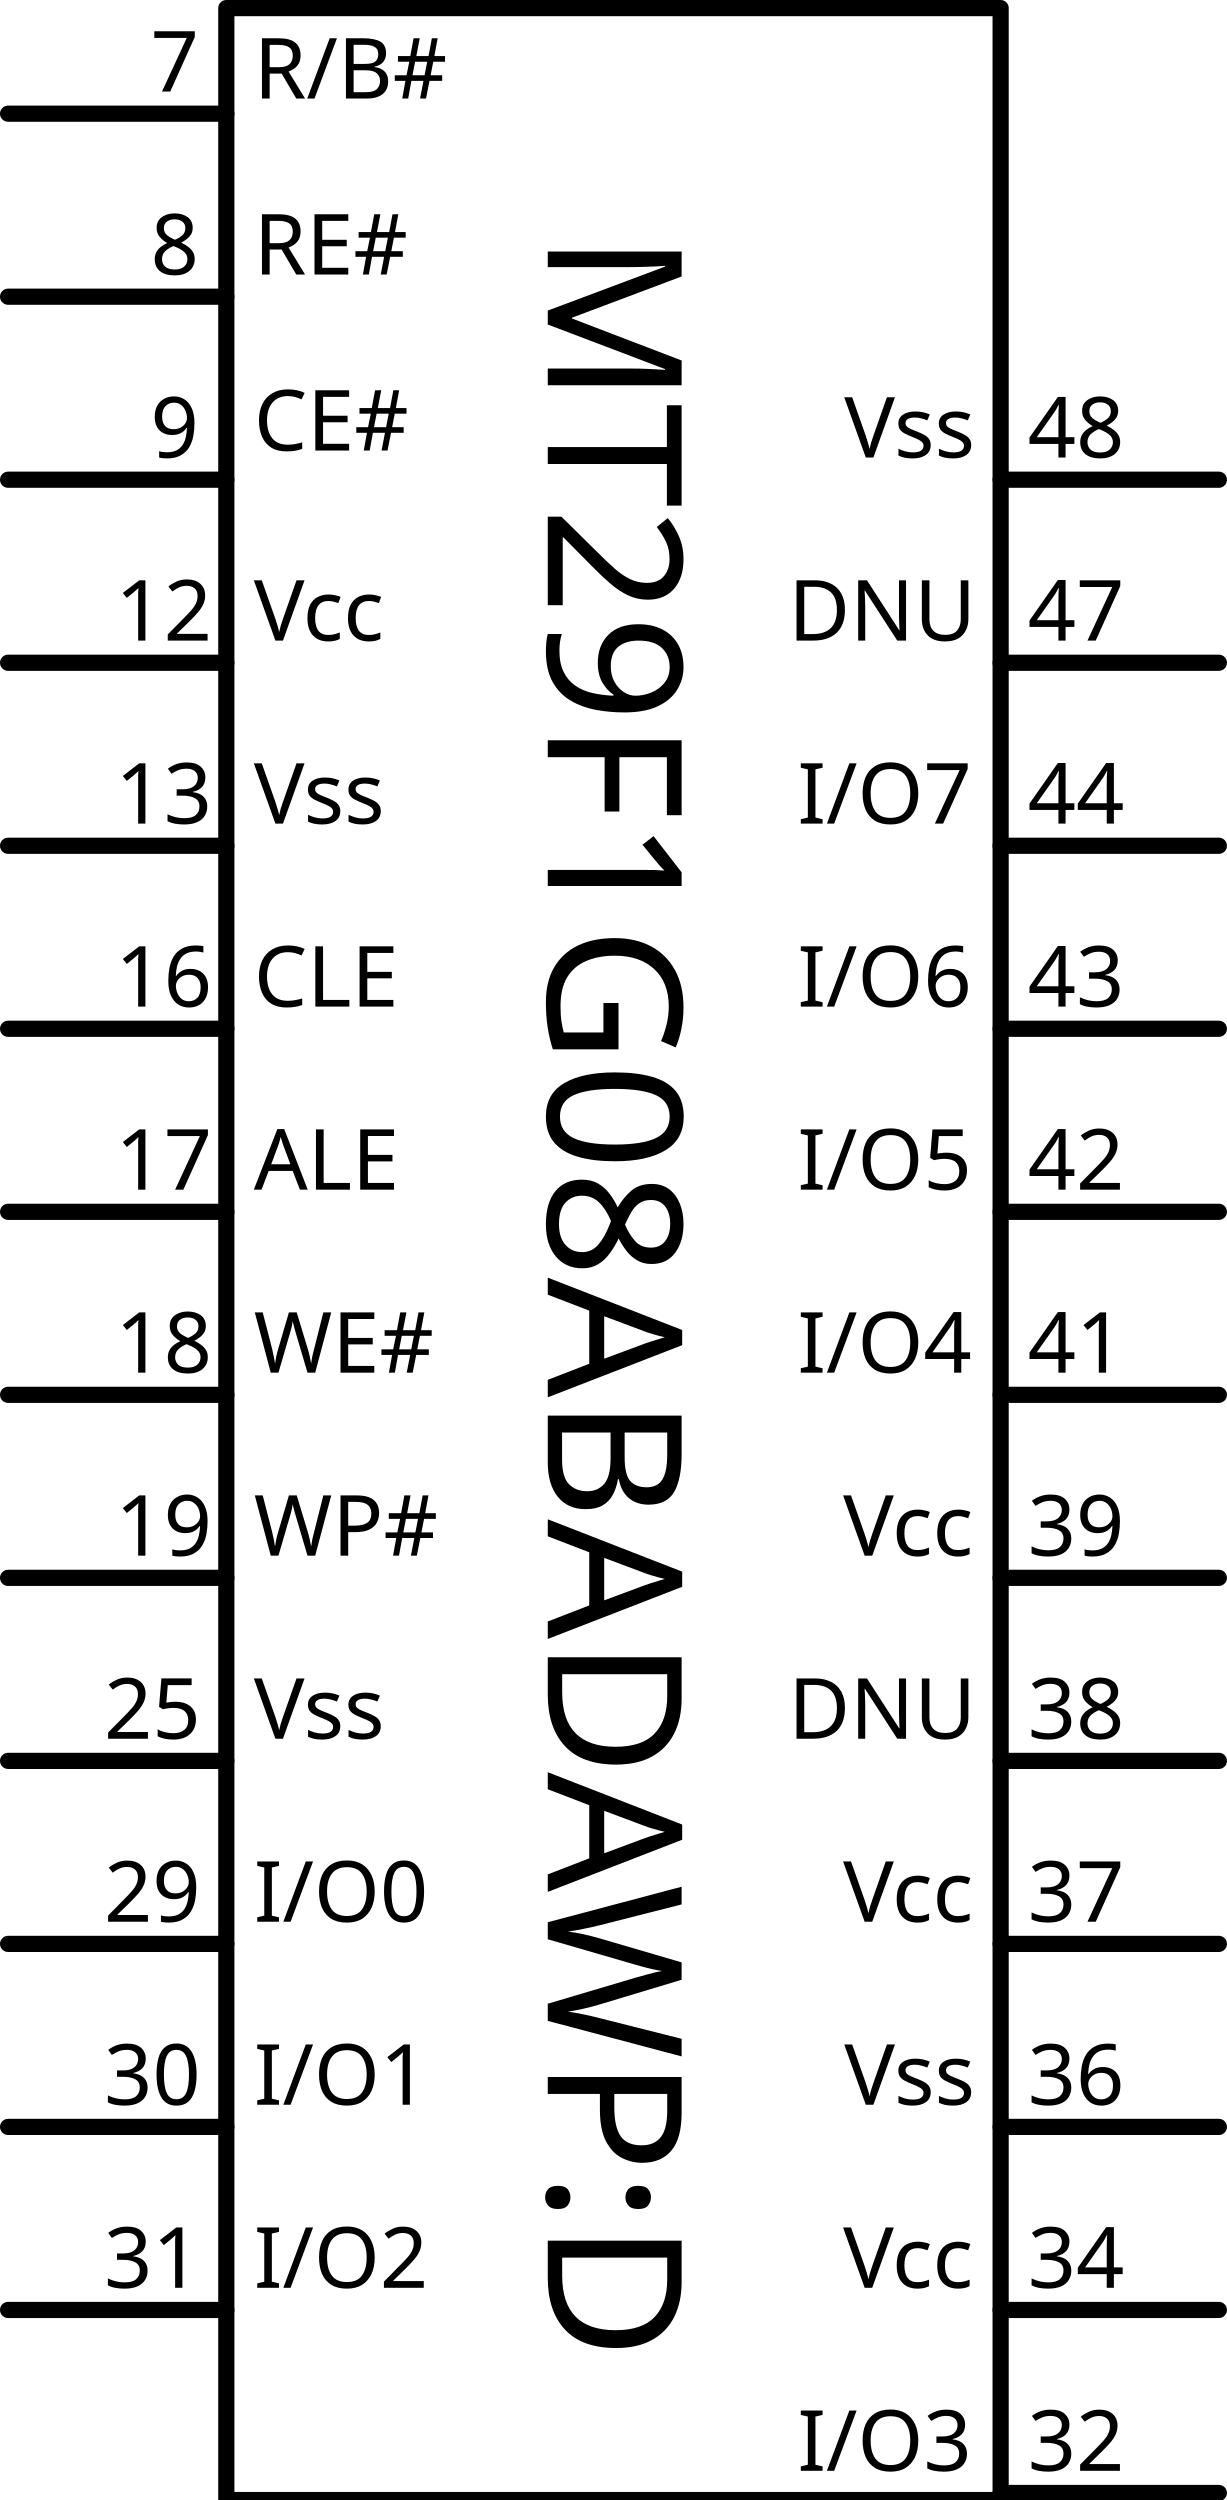
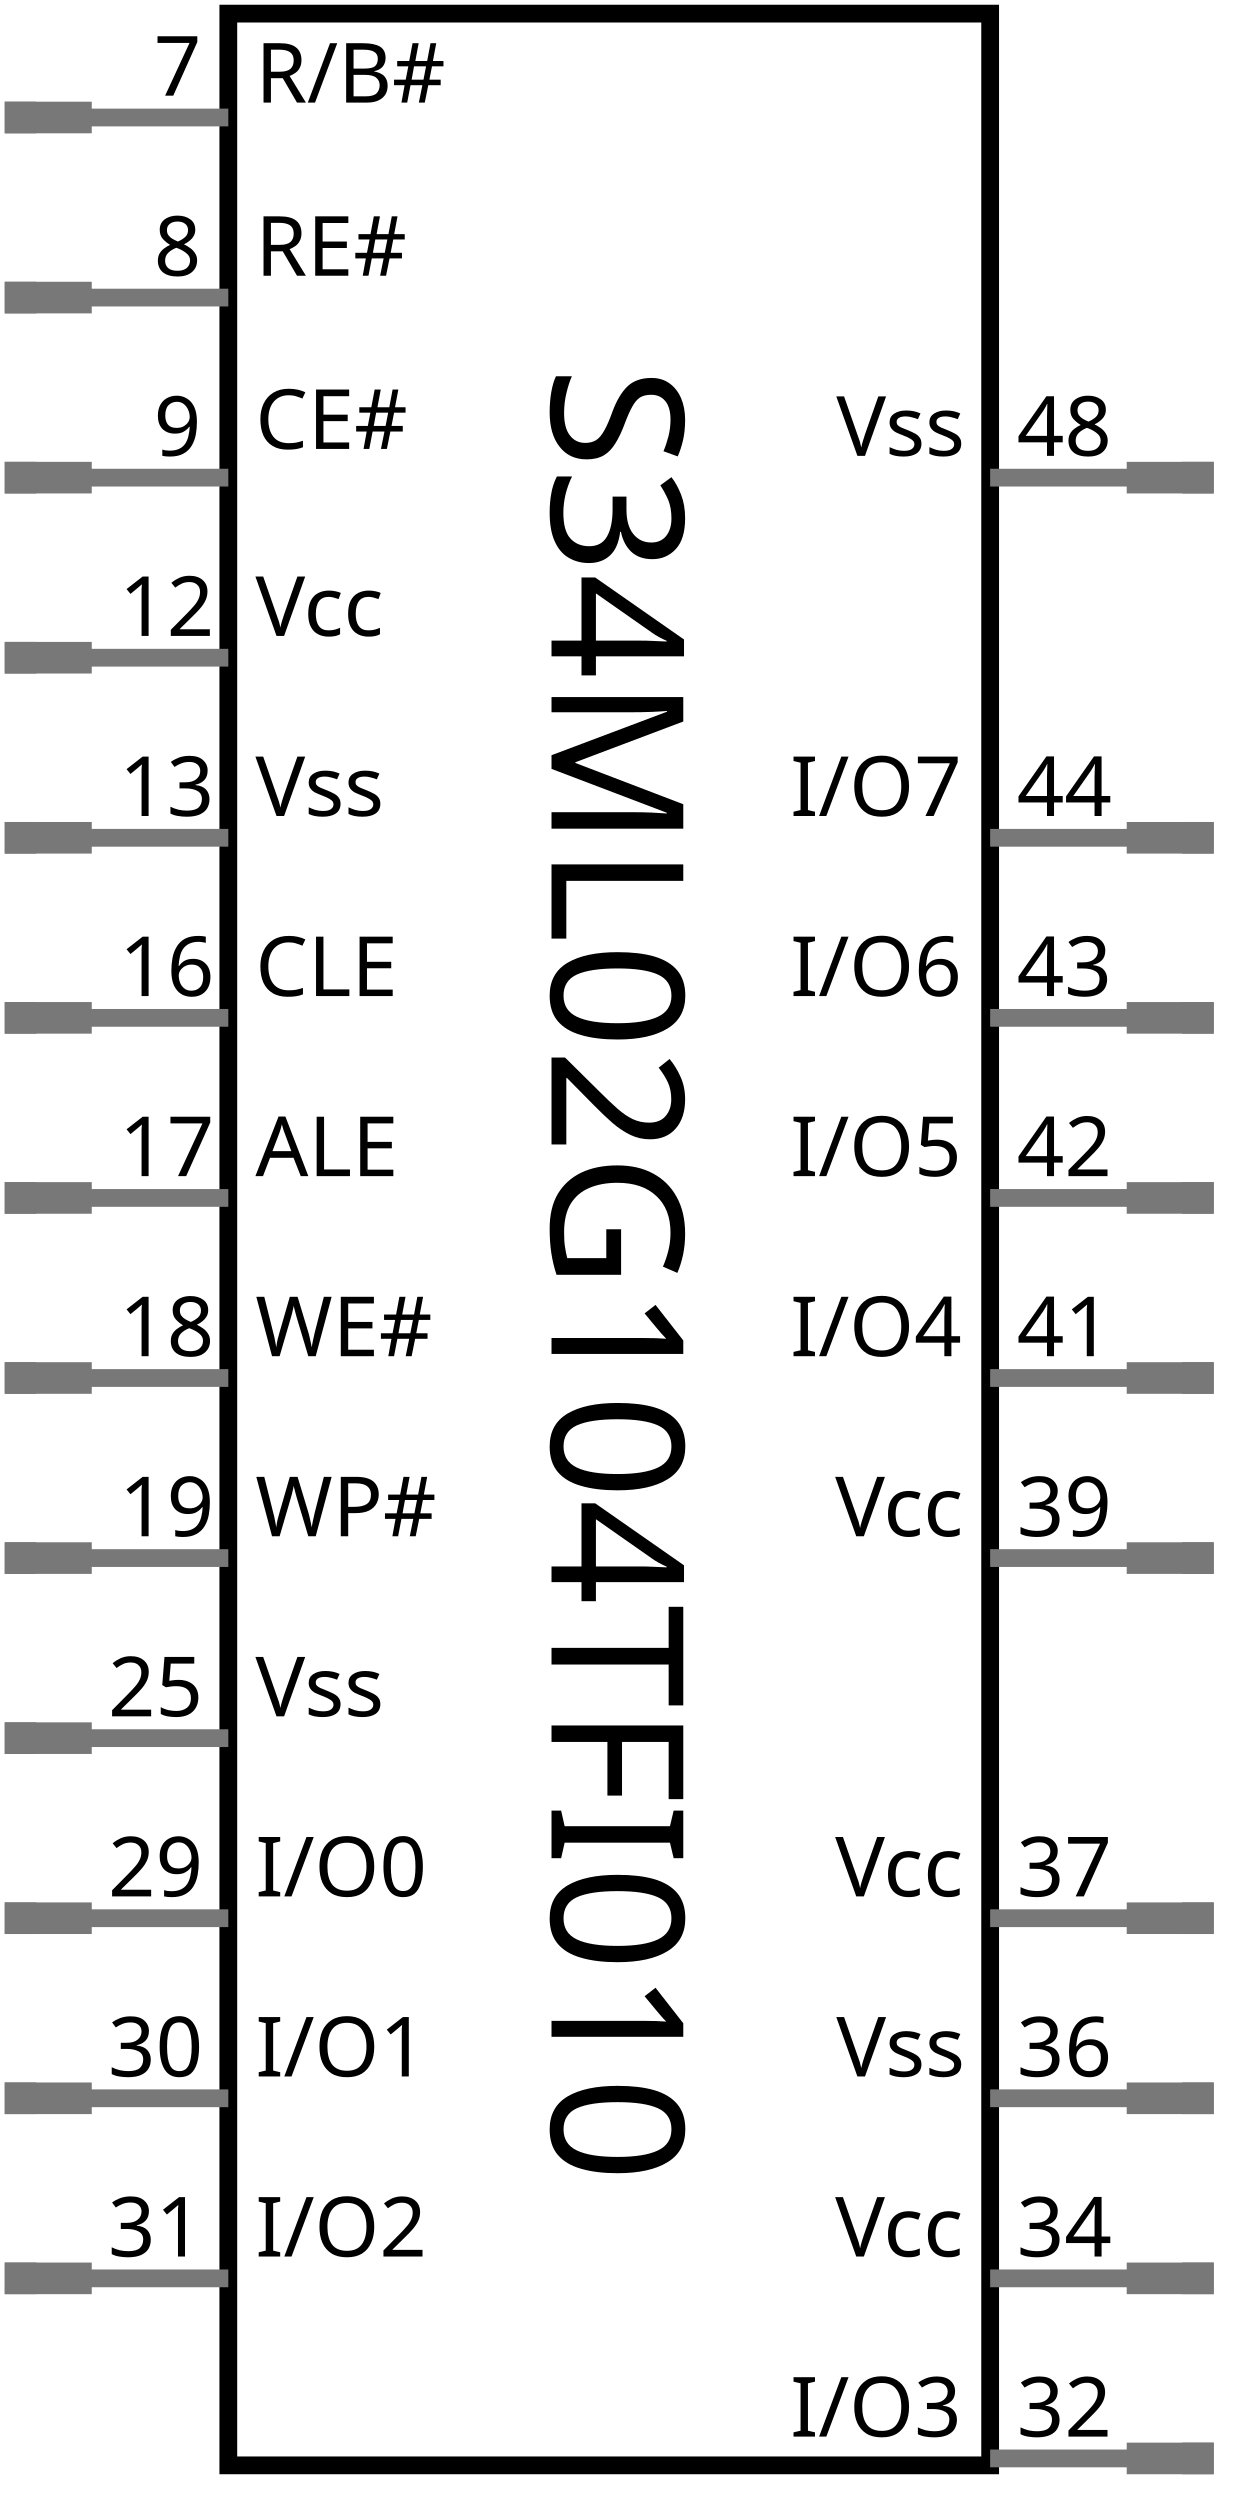
- <svg xmlns="http://www.w3.org/2000/svg" version="1.1" id="Layer_1" x="0px" y="0px" width="174.3px" height="355.15px" viewBox="0 0 174.3 355.15" enable-background="new 0 0 174.3 355.15" xml:space="preserve">
+ <svg xmlns="http://www.w3.org/2000/svg" version="1.1" id="Layer_1" x="0px" y="0px" width="104.65px" height="211.075px" viewBox="0 0 104.65 211.075" enable-background="new 0 0 104.65 211.075" xml:space="preserve">
  <g id="schematic">
-     <rect id="connector0pin" x="1.15" y="15.15" fill="none" width="10" height="2" />
-     <rect id="connector1pin" x="1.15" y="41.15" fill="none" width="10" height="2" />
-     <rect id="connector2pin" x="1.15" y="67.15" fill="none" width="10" height="2" />
-     <rect id="connector3pin" x="1.15" y="93.15" fill="none" width="10" height="2" />
-     <rect id="connector4pin" x="1.15" y="119.15" fill="none" width="10" height="2" />
-     <rect id="connector5pin" x="1.15" y="145.15" fill="none" width="10" height="2" />
-     <rect id="connector6pin" x="1.15" y="171.15" fill="none" width="10" height="2" />
-     <rect id="connector7pin" x="1.15" y="197.15" fill="none" width="10" height="2" />
-     <rect id="connector8pin" x="1.15" y="223.15" fill="none" width="10" height="2" />
-     <rect id="connector9pin" x="1.15" y="249.15" fill="none" width="10" height="2" />
-     <rect id="connector10pin" x="1.15" y="275.15" fill="none" width="10" height="2" />
-     <rect id="connector11pin" x="1.15" y="301.15" fill="none" width="10" height="2" />
-     <rect id="connector12pin" x="1.15" y="327.15" fill="none" width="10" height="2" />
-     <rect id="connector14pin" x="163.15" y="353.15" fill="none" width="10" height="2" />
-     <rect id="connector15pin" x="163.15" y="327.15" fill="none" width="10" height="2" />
-     <rect id="connector16pin" x="163.15" y="301.15" fill="none" width="10" height="2" />
-     <rect id="connector17pin" x="163.15" y="275.15" fill="none" width="10" height="2" />
-     <rect id="connector18pin" x="163.15" y="249.15" fill="none" width="10" height="2" />
-     <rect id="connector19pin" x="163.15" y="223.15" fill="none" width="10" height="2" />
-     <rect id="connector20pin" x="163.15" y="197.15" fill="none" width="10" height="2" />
-     <rect id="connector21pin" x="163.15" y="171.15" fill="none" width="10" height="2" />
-     <rect id="connector22pin" x="163.15" y="145.15" fill="none" width="10" height="2" />
-     <rect id="connector23pin" x="163.15" y="119.15" fill="none" width="10" height="2" />
-     <rect id="connector24pin" x="163.15" y="93.15" fill="none" width="10" height="2" />
-     <rect id="connector25pin" x="163.15" y="67.15" fill="none" width="10" height="2" />
-     <rect id="connector26pin" x="163.15" y="41.15" fill="none" width="10" height="2" />
-     <rect id="connector27pin" x="163.15" y="15.15" fill="none" width="10" height="2" />
-     <rect id="connector0terminal" x="1.15" y="15.15" fill="none" width="2" height="2" />
-     <rect id="connector1terminal" x="1.15" y="41.15" fill="none" width="2" height="2" />
-     <rect id="connector2terminal" x="1.15" y="67.15" fill="none" width="2" height="2" />
-     <rect id="connector3terminal" x="1.15" y="93.15" fill="none" width="2" height="2" />
-     <rect id="connector4terminal" x="1.15" y="119.15" fill="none" width="2" height="2" />
-     <rect id="connector5terminal" x="1.15" y="145.15" fill="none" width="2" height="2" />
-     <rect id="connector6terminal" x="1.15" y="171.15" fill="none" width="2" height="2" />
-     <rect id="connector7terminal" x="1.15" y="197.15" fill="none" width="2" height="2" />
-     <rect id="connector8terminal" x="1.15" y="223.15" fill="none" width="2" height="2" />
-     <rect id="connector9terminal" x="1.15" y="249.15" fill="none" width="2" height="2" />
-     <rect id="connector10terminal" x="1.15" y="275.15" fill="none" width="2" height="2" />
-     <rect id="connector11terminal" x="1.15" y="301.15" fill="none" width="2" height="2" />
-     <rect id="connector12terminal" x="1.15" y="327.15" fill="none" width="2" height="2" />
-     <rect id="connector13terminal" x="1.15" y="353.15" fill="none" width="2" height="2" />
-     <rect id="connector14terminal" x="171.15" y="353.15" fill="none" width="2" height="2" />
-     <rect id="connector15terminal" x="171.15" y="327.15" fill="none" width="2" height="2" />
-     <rect id="connector16terminal" x="171.15" y="301.15" fill="none" width="2" height="2" />
-     <rect id="connector17terminal" x="171.15" y="275.15" fill="none" width="2" height="2" />
-     <rect id="connector18terminal" x="171.15" y="249.15" fill="none" width="2" height="2" />
-     <rect id="connector19terminal" x="171.15" y="223.15" fill="none" width="2" height="2" />
-     <rect id="connector20terminal" x="171.15" y="197.15" fill="none" width="2" height="2" />
-     <rect id="connector21terminal" x="171.15" y="171.15" fill="none" width="2" height="2" />
-     <rect id="connector22terminal" x="171.15" y="145.15" fill="none" width="2" height="2" />
-     <rect id="connector23terminal" x="171.15" y="119.15" fill="none" width="2" height="2" />
-     <rect id="connector24terminal" x="171.15" y="93.15" fill="none" width="2" height="2" />
-     <rect id="connector25terminal" x="171.15" y="67.15" fill="none" width="2" height="2" />
-     <rect id="connector26terminal" x="171.15" y="41.15" fill="none" width="2" height="2" />
-     <rect id="connector27terminal" x="171.15" y="15.15" fill="none" width="2" height="2" />
-     <rect id="box" x="32.15" y="1.15" fill="none" stroke="#000000" stroke-width="2.3" stroke-linecap="round" stroke-linejoin="round" width="110" height="354" />
-     <line id="line61" fill="none" stroke="#000000" stroke-width="2.3" stroke-linecap="round" stroke-linejoin="round" x1="1.15" y1="16.15" x2="32.15" y2="16.15" />
-     <line id="line63" fill="none" stroke="#000000" stroke-width="2.3" stroke-linecap="round" stroke-linejoin="round" x1="1.15" y1="42.15" x2="32.15" y2="42.15" />
-     <line id="line65" fill="none" stroke="#000000" stroke-width="2.3" stroke-linecap="round" stroke-linejoin="round" x1="1.15" y1="68.15" x2="32.15" y2="68.15" />
-     <line id="line67" fill="none" stroke="#000000" stroke-width="2.3" stroke-linecap="round" stroke-linejoin="round" x1="1.15" y1="94.15" x2="32.15" y2="94.15" />
-     <line id="line69" fill="none" stroke="#000000" stroke-width="2.3" stroke-linecap="round" stroke-linejoin="round" x1="1.15" y1="120.15" x2="32.15" y2="120.15" />
-     <line id="line71" fill="none" stroke="#000000" stroke-width="2.3" stroke-linecap="round" stroke-linejoin="round" x1="1.15" y1="146.15" x2="32.15" y2="146.15" />
-     <line id="line73" fill="none" stroke="#000000" stroke-width="2.3" stroke-linecap="round" stroke-linejoin="round" x1="1.15" y1="172.15" x2="32.15" y2="172.15" />
-     <line id="line75" fill="none" stroke="#000000" stroke-width="2.3" stroke-linecap="round" stroke-linejoin="round" x1="1.15" y1="198.15" x2="32.15" y2="198.15" />
-     <line id="line77" fill="none" stroke="#000000" stroke-width="2.3" stroke-linecap="round" stroke-linejoin="round" x1="1.15" y1="224.15" x2="32.15" y2="224.15" />
-     <line id="line79" fill="none" stroke="#000000" stroke-width="2.3" stroke-linecap="round" stroke-linejoin="round" x1="1.15" y1="250.15" x2="32.15" y2="250.15" />
-     <line id="line81" fill="none" stroke="#000000" stroke-width="2.3" stroke-linecap="round" stroke-linejoin="round" x1="1.15" y1="276.15" x2="32.15" y2="276.15" />
-     <line id="line83" fill="none" stroke="#000000" stroke-width="2.3" stroke-linecap="round" stroke-linejoin="round" x1="1.15" y1="302.15" x2="32.15" y2="302.15" />
-     <line id="line85" fill="none" stroke="#000000" stroke-width="2.3" stroke-linecap="round" stroke-linejoin="round" x1="1.15" y1="328.15" x2="32.15" y2="328.15" />
-     <line id="line89" fill="none" stroke="#000000" stroke-width="2.3" stroke-linecap="round" stroke-linejoin="round" x1="142.15" y1="354.15" x2="173.15" y2="354.15" />
-     <line id="line91" fill="none" stroke="#000000" stroke-width="2.3" stroke-linecap="round" stroke-linejoin="round" x1="142.15" y1="328.15" x2="173.15" y2="328.15" />
-     <line id="line93" fill="none" stroke="#000000" stroke-width="2.3" stroke-linecap="round" stroke-linejoin="round" x1="142.15" y1="302.15" x2="173.15" y2="302.15" />
-     <line id="line95" fill="none" stroke="#000000" stroke-width="2.3" stroke-linecap="round" stroke-linejoin="round" x1="142.15" y1="276.15" x2="173.15" y2="276.15" />
-     <line id="line97" fill="none" stroke="#000000" stroke-width="2.3" stroke-linecap="round" stroke-linejoin="round" x1="142.15" y1="250.15" x2="173.15" y2="250.15" />
-     <line id="line99" fill="none" stroke="#000000" stroke-width="2.3" stroke-linecap="round" stroke-linejoin="round" x1="142.15" y1="224.15" x2="173.15" y2="224.15" />
-     <line id="line101" fill="none" stroke="#000000" stroke-width="2.3" stroke-linecap="round" stroke-linejoin="round" x1="142.15" y1="198.15" x2="173.15" y2="198.15" />
-     <line id="line103" fill="none" stroke="#000000" stroke-width="2.3" stroke-linecap="round" stroke-linejoin="round" x1="142.15" y1="172.15" x2="173.15" y2="172.15" />
-     <line id="line105" fill="none" stroke="#000000" stroke-width="2.3" stroke-linecap="round" stroke-linejoin="round" x1="142.15" y1="146.15" x2="173.15" y2="146.15" />
-     <line id="line107" fill="none" stroke="#000000" stroke-width="2.3" stroke-linecap="round" stroke-linejoin="round" x1="142.15" y1="120.15" x2="173.15" y2="120.15" />
-     <line id="line109" fill="none" stroke="#000000" stroke-width="2.3" stroke-linecap="round" stroke-linejoin="round" x1="142.15" y1="94.15" x2="173.15" y2="94.15" />
-     <line id="line111" fill="none" stroke="#000000" stroke-width="2.3" stroke-linecap="round" stroke-linejoin="round" x1="142.15" y1="68.15" x2="173.15" y2="68.15" />
+     <rect id="connector0pin" x="1.15" y="9.336" fill="none" stroke="#787878" stroke-width="1.5" stroke-miterlimit="10" width="5.847" height="1.169" />
+     <rect id="connector1pin" x="1.15" y="24.54" fill="none" stroke="#787878" stroke-width="1.5" stroke-miterlimit="10" width="5.847" height="1.169" />
+     <rect id="connector2pin" x="1.15" y="39.743" fill="none" stroke="#787878" stroke-width="1.5" stroke-miterlimit="10" width="5.847" height="1.169" />
+     <rect id="connector3pin" x="1.15" y="54.947" fill="none" stroke="#787878" stroke-width="1.5" stroke-miterlimit="10" width="5.847" height="1.169" />
+     <rect id="connector4pin" x="1.15" y="70.15" fill="none" stroke="#787878" stroke-width="1.5" stroke-miterlimit="10" width="5.847" height="1.169" />
+     <rect id="connector5pin" x="1.15" y="85.353" fill="none" stroke="#787878" stroke-width="1.5" stroke-miterlimit="10" width="5.847" height="1.169" />
+     <rect id="connector6pin" x="1.15" y="100.557" fill="none" stroke="#787878" stroke-width="1.5" stroke-miterlimit="10" width="5.847" height="1.169" />
+     <rect id="connector7pin" x="1.15" y="115.76" fill="none" stroke="#787878" stroke-width="1.5" stroke-miterlimit="10" width="5.847" height="1.169" />
+     <rect id="connector8pin" x="1.15" y="130.964" fill="none" stroke="#787878" stroke-width="1.5" stroke-miterlimit="10" width="5.847" height="1.169" />
+     <rect id="connector9pin" x="1.15" y="146.167" fill="none" stroke="#787878" stroke-width="1.5" stroke-miterlimit="10" width="5.847" height="1.169" />
+     <rect id="connector10pin" x="1.15" y="161.37" fill="none" stroke="#787878" stroke-width="1.5" stroke-miterlimit="10" width="5.847" height="1.169" />
+     <rect id="connector11pin" x="1.15" y="176.574" fill="none" stroke="#787878" stroke-width="1.5" stroke-miterlimit="10" width="5.847" height="1.169" />
+     <rect id="connector12pin" x="1.15" y="191.777" fill="none" stroke="#787878" stroke-width="1.5" stroke-miterlimit="10" width="5.847" height="1.169" />
+     <rect id="connector14pin" x="95.879" y="206.981" fill="none" stroke="#787878" stroke-width="1.5" stroke-miterlimit="10" width="5.847" height="1.169" />
+     <rect id="connector15pin" x="95.879" y="191.777" fill="none" stroke="#787878" stroke-width="1.5" stroke-miterlimit="10" width="5.847" height="1.169" />
+     <rect id="connector16pin" x="95.879" y="176.574" fill="none" stroke="#787878" stroke-width="1.5" stroke-miterlimit="10" width="5.847" height="1.169" />
+     <rect id="connector17pin" x="95.879" y="161.37" fill="none" stroke="#787878" stroke-width="1.5" stroke-miterlimit="10" width="5.847" height="1.169" />
+     <rect id="connector19pin" x="95.879" y="130.964" fill="none" stroke="#787878" stroke-width="1.5" stroke-miterlimit="10" width="5.847" height="1.169" />
+     <rect id="connector20pin" x="95.879" y="115.76" fill="none" stroke="#787878" stroke-width="1.5" stroke-miterlimit="10" width="5.847" height="1.169" />
+     <rect id="connector21pin" x="95.879" y="100.557" fill="none" stroke="#787878" stroke-width="1.5" stroke-miterlimit="10" width="5.847" height="1.169" />
+     <rect id="connector22pin" x="95.879" y="85.353" fill="none" stroke="#787878" stroke-width="1.5" stroke-miterlimit="10" width="5.847" height="1.169" />
+     <rect id="connector23pin" x="95.879" y="70.15" fill="none" stroke="#787878" stroke-width="1.5" stroke-miterlimit="10" width="5.847" height="1.169" />
+     <rect id="connector25pin" x="95.879" y="39.743" fill="none" stroke="#787878" stroke-width="1.5" stroke-miterlimit="10" width="5.847" height="1.169" />
+     <rect id="connector0terminal" x="1.15" y="9.336" fill="none" stroke="#787878" stroke-width="1.5" stroke-miterlimit="10" width="1.169" height="1.169" />
+     <rect id="connector1terminal" x="1.15" y="24.54" fill="none" stroke="#787878" stroke-width="1.5" stroke-miterlimit="10" width="1.169" height="1.169" />
+     <rect id="connector2terminal" x="1.15" y="39.743" fill="none" stroke="#787878" stroke-width="1.5" stroke-miterlimit="10" width="1.169" height="1.169" />
+     <rect id="connector3terminal" x="1.15" y="54.947" fill="none" stroke="#787878" stroke-width="1.5" stroke-miterlimit="10" width="1.169" height="1.169" />
+     <rect id="connector4terminal" x="1.15" y="70.15" fill="none" stroke="#787878" stroke-width="1.5" stroke-miterlimit="10" width="1.169" height="1.169" />
+     <rect id="connector5terminal" x="1.15" y="85.353" fill="none" stroke="#787878" stroke-width="1.5" stroke-miterlimit="10" width="1.169" height="1.169" />
+     <rect id="connector6terminal" x="1.15" y="100.557" fill="none" stroke="#787878" stroke-width="1.5" stroke-miterlimit="10" width="1.169" height="1.169" />
+     <rect id="connector7terminal" x="1.15" y="115.76" fill="none" stroke="#787878" stroke-width="1.5" stroke-miterlimit="10" width="1.169" height="1.169" />
+     <rect id="connector8terminal" x="1.15" y="130.964" fill="none" stroke="#787878" stroke-width="1.5" stroke-miterlimit="10" width="1.169" height="1.169" />
+     <rect id="connector9terminal" x="1.15" y="146.167" fill="none" stroke="#787878" stroke-width="1.5" stroke-miterlimit="10" width="1.169" height="1.169" />
+     <rect id="connector10terminal" x="1.15" y="161.37" fill="none" stroke="#787878" stroke-width="1.5" stroke-miterlimit="10" width="1.169" height="1.169" />
+     <rect id="connector11terminal" x="1.15" y="176.574" fill="none" stroke="#787878" stroke-width="1.5" stroke-miterlimit="10" width="1.169" height="1.169" />
+     <rect id="connector12terminal" x="1.15" y="191.777" fill="none" stroke="#787878" stroke-width="1.5" stroke-miterlimit="10" width="1.169" height="1.169" />
+     <rect id="connector14terminal" x="100.557" y="206.981" fill="none" stroke="#787878" stroke-width="1.5" stroke-miterlimit="10" width="1.169" height="1.169" />
+     <rect id="connector15terminal" x="100.557" y="191.777" fill="none" stroke="#787878" stroke-width="1.5" stroke-miterlimit="10" width="1.169" height="1.169" />
+     <rect id="connector16terminal" x="100.557" y="176.574" fill="none" stroke="#787878" stroke-width="1.5" stroke-miterlimit="10" width="1.169" height="1.169" />
+     <rect id="connector17terminal" x="100.557" y="161.37" fill="none" stroke="#787878" stroke-width="1.5" stroke-miterlimit="10" width="1.169" height="1.169" />
+     <rect id="connector19terminal" x="100.557" y="130.964" fill="none" stroke="#787878" stroke-width="1.5" stroke-miterlimit="10" width="1.169" height="1.169" />
+     <rect id="connector20terminal" x="100.557" y="115.76" fill="none" stroke="#787878" stroke-width="1.5" stroke-miterlimit="10" width="1.169" height="1.169" />
+     <rect id="connector21terminal" x="100.557" y="100.557" fill="none" stroke="#787878" stroke-width="1.5" stroke-miterlimit="10" width="1.169" height="1.169" />
+     <rect id="connector22terminal" x="100.557" y="85.353" fill="none" stroke="#787878" stroke-width="1.5" stroke-miterlimit="10" width="1.169" height="1.169" />
+     <rect id="connector23terminal" x="100.557" y="70.15" fill="none" stroke="#787878" stroke-width="1.5" stroke-miterlimit="10" width="1.169" height="1.169" />
+     <rect id="connector25terminal" x="100.557" y="39.743" fill="none" stroke="#787878" stroke-width="1.5" stroke-miterlimit="10" width="1.169" height="1.169" />
+     <rect id="box" x="19.277" y="1.15" fill="none" stroke="#000000" stroke-width="1.5" stroke-miterlimit="10" width="64.322" height="207" />
+     <line id="line61" fill="none" stroke="#787878" stroke-width="1.5" stroke-miterlimit="10" x1="1.15" y1="9.921" x2="19.277" y2="9.921" />
+     <line id="line63" fill="none" stroke="#787878" stroke-width="1.5" stroke-miterlimit="10" x1="1.15" y1="25.125" x2="19.277" y2="25.125" />
+     <line id="line65" fill="none" stroke="#787878" stroke-width="1.5" stroke-miterlimit="10" x1="1.15" y1="40.328" x2="19.277" y2="40.328" />
+     <line id="line67" fill="none" stroke="#787878" stroke-width="1.5" stroke-miterlimit="10" x1="1.15" y1="55.531" x2="19.277" y2="55.531" />
+     <line id="line69" fill="none" stroke="#787878" stroke-width="1.5" stroke-miterlimit="10" x1="1.15" y1="70.735" x2="19.277" y2="70.735" />
+     <line id="line71" fill="none" stroke="#787878" stroke-width="1.5" stroke-miterlimit="10" x1="1.15" y1="85.938" x2="19.277" y2="85.938" />
+     <line id="line73" fill="none" stroke="#787878" stroke-width="1.5" stroke-miterlimit="10" x1="1.15" y1="101.142" x2="19.277" y2="101.142" />
+     <line id="line75" fill="none" stroke="#787878" stroke-width="1.5" stroke-miterlimit="10" x1="1.15" y1="116.345" x2="19.277" y2="116.345" />
+     <line id="line77" fill="none" stroke="#787878" stroke-width="1.5" stroke-miterlimit="10" x1="1.15" y1="131.548" x2="19.277" y2="131.548" />
+     <line id="line79" fill="none" stroke="#787878" stroke-width="1.5" stroke-miterlimit="10" x1="1.15" y1="146.752" x2="19.277" y2="146.752" />
+     <line id="line81" fill="none" stroke="#787878" stroke-width="1.5" stroke-miterlimit="10" x1="1.15" y1="161.955" x2="19.277" y2="161.955" />
+     <line id="line83" fill="none" stroke="#787878" stroke-width="1.5" stroke-miterlimit="10" x1="1.15" y1="177.158" x2="19.277" y2="177.158" />
+     <line id="line85" fill="none" stroke="#787878" stroke-width="1.5" stroke-miterlimit="10" x1="1.15" y1="192.362" x2="19.277" y2="192.362" />
+     <line id="line89" fill="none" stroke="#787878" stroke-width="1.5" stroke-miterlimit="10" x1="83.599" y1="207.565" x2="101.726" y2="207.565" />
+     <line id="line91" fill="none" stroke="#787878" stroke-width="1.5" stroke-miterlimit="10" x1="83.599" y1="192.362" x2="101.726" y2="192.362" />
+     <line id="line93" fill="none" stroke="#787878" stroke-width="1.5" stroke-miterlimit="10" x1="83.599" y1="177.158" x2="101.726" y2="177.158" />
+     <line id="line95" fill="none" stroke="#787878" stroke-width="1.5" stroke-miterlimit="10" x1="83.599" y1="161.955" x2="101.726" y2="161.955" />
+     <line id="line99" fill="none" stroke="#787878" stroke-width="1.5" stroke-miterlimit="10" x1="83.599" y1="131.548" x2="101.726" y2="131.548" />
+     <line id="line101" fill="none" stroke="#787878" stroke-width="1.5" stroke-miterlimit="10" x1="83.599" y1="116.345" x2="101.726" y2="116.345" />
+     <line id="line103" fill="none" stroke="#787878" stroke-width="1.5" stroke-miterlimit="10" x1="83.599" y1="101.142" x2="101.726" y2="101.142" />
+     <line id="line105" fill="none" stroke="#787878" stroke-width="1.5" stroke-miterlimit="10" x1="83.599" y1="85.938" x2="101.726" y2="85.938" />
+     <line id="line107" fill="none" stroke="#787878" stroke-width="1.5" stroke-miterlimit="10" x1="83.599" y1="70.735" x2="101.726" y2="70.735" />
+     <line id="line111" fill="none" stroke="#787878" stroke-width="1.5" stroke-miterlimit="10" x1="83.599" y1="40.328" x2="101.726" y2="40.328" />
    <g>
-       <text id="text120" transform="matrix(1 0 0 1 21.3906 13.0004)" font-family="'DroidSans'" font-size="12">7</text>
-       <text id="text122" transform="matrix(1 0 0 1 21.3906 39.0004)" font-family="'DroidSans'" font-size="12">8</text>
-       <text id="text124" transform="matrix(1 0 0 1 21.3906 65.0004)" font-family="'DroidSans'" font-size="12">9</text>
-       <text id="text126" transform="matrix(1 0 0 1 16.3906 91.0004)" font-family="'DroidSans'" font-size="12">12</text>
-       <text id="text128" transform="matrix(1 0 0 1 16.3906 117.0004)" font-family="'DroidSans'" font-size="12">13</text>
-       <text id="text130" transform="matrix(1 0 0 1 16.3906 143.0004)" font-family="'DroidSans'" font-size="12">16</text>
-       <text id="text132" transform="matrix(1 0 0 1 16.3906 169.0004)" font-family="'DroidSans'" font-size="12">17</text>
-       <text id="text134" transform="matrix(1 0 0 1 16.3906 195.0004)" font-family="'DroidSans'" font-size="12">18</text>
-       <text id="text136" transform="matrix(1 0 0 1 16.3906 221.0004)" font-family="'DroidSans'" font-size="12">19</text>
-       <text id="text138" transform="matrix(1 0 0 1 14.7812 247.0004)" font-family="'DroidSans'" font-size="12">25</text>
-       <text id="text140" transform="matrix(1 0 0 1 14.7812 273.0004)" font-family="'DroidSans'" font-size="12">29</text>
-       <text id="text142" transform="matrix(1 0 0 1 14.7812 299.0004)" font-family="'DroidSans'" font-size="12">30</text>
-       <text id="text144" transform="matrix(1 0 0 1 14.7812 325.0004)" font-family="'DroidSans'" font-size="12">31</text>
-       <text id="text148" transform="matrix(1 0 0 1 146 351.0004)" font-family="'DroidSans'" font-size="12">32</text>
-       <text id="text150" transform="matrix(1 0 0 1 146 325.0004)" font-family="'DroidSans'" font-size="12">34</text>
-       <text id="text152" transform="matrix(1 0 0 1 146 299.0004)" font-family="'DroidSans'" font-size="12">36</text>
-       <text id="text154" transform="matrix(1 0 0 1 146 273.0004)" font-family="'DroidSans'" font-size="12">37</text>
-       <text id="text156" transform="matrix(1 0 0 1 146 247.0004)" font-family="'DroidSans'" font-size="12">38</text>
-       <text id="text158" transform="matrix(1 0 0 1 146 221.0004)" font-family="'DroidSans'" font-size="12">39</text>
-       <text id="text160" transform="matrix(1 0 0 1 146 195.0004)" font-family="'DroidSans'" font-size="12">41</text>
-       <text id="text162" transform="matrix(1 0 0 1 146 169.0004)" font-family="'DroidSans'" font-size="12">42</text>
-       <text id="text164" transform="matrix(1 0 0 1 146 143.0004)" font-family="'DroidSans'" font-size="12">43</text>
-       <text id="text166" transform="matrix(1 0 0 1 146 117.0004)" font-family="'DroidSans'" font-size="12">44</text>
-       <text id="text168" transform="matrix(1 0 0 1 146 91.0004)" font-family="'DroidSans'" font-size="12">47</text>
-       <text id="text170" transform="matrix(1 0 0 1 146 65.0004)" font-family="'DroidSans'" font-size="12">48</text>
-       <text id="text120_1_" transform="matrix(1 0 0 1 36.0573 14.0005)" font-family="'DroidSans'" font-size="12">R/B#</text>
-       <text id="text122_1_" transform="matrix(1 0 0 1 36.0573 39.0005)" font-family="'DroidSans'" font-size="12">RE#</text>
-       <text id="text124_1_" transform="matrix(1 0 0 1 36.0573 64.0005)" font-family="'DroidSans'" font-size="12">CE#</text>
-       <text id="text126_1_" transform="matrix(1 0 0 1 36.0602 91.0005)" font-family="'DroidSans'" font-size="12">Vcc</text>
-       <text id="text128_1_" transform="matrix(1 0 0 1 36.0602 117.0005)" font-family="'DroidSans'" font-size="12">Vss</text>
-       <text id="text130_1_" transform="matrix(1 0 0 1 36.0573 143.0005)" font-family="'DroidSans'" font-size="12">CLE</text>
-       <text id="text132_1_" transform="matrix(1 0 0 1 36.0602 169.0005)" font-family="'DroidSans'" font-size="12">ALE</text>
-       <text id="text134_1_" transform="matrix(1 0 0 1 36.0573 195.0005)" font-family="'DroidSans'" font-size="12">WE#</text>
-       <text id="text136_1_" transform="matrix(1 0 0 1 36.0573 221.0005)" font-family="'DroidSans'" font-size="12">WP#</text>
-       <text id="text138_1_" transform="matrix(1 0 0 1 36.0602 247.0005)" font-family="'DroidSans'" font-size="12">Vss</text>
-       <text id="text140_1_" transform="matrix(1 0 0 1 36.0573 273.0005)" font-family="'DroidSans'" font-size="12">I/O0</text>
-       <text id="text142_1_" transform="matrix(1 0 0 1 36.0573 299.0005)" font-family="'DroidSans'" font-size="12">I/O1</text>
-       <text id="text144_1_" transform="matrix(1 0 0 1 36.0573 325.0005)" font-family="'DroidSans'" font-size="12">I/O2</text>
-       <text id="text148_1_" transform="matrix(1 0 0 1 113.2773 351.0006)" font-family="'DroidSans'" font-size="12">I/O3</text>
-       <text id="text150_1_" transform="matrix(1 0 0 1 119.7695 325.0006)" font-family="'DroidSans'" font-size="12">Vcc</text>
-       <text id="text152_1_" transform="matrix(1 0 0 1 119.9336 299.0006)" font-family="'DroidSans'" font-size="12">Vss</text>
-       <text id="text154_1_" transform="matrix(1 0 0 1 119.7695 273.0006)" font-family="'DroidSans'" font-size="12">Vcc</text>
-       <text id="text156_1_" transform="matrix(1 0 0 1 112 247.0006)" font-family="'DroidSans'" font-size="12">DNU</text>
-       <text id="text158_1_" transform="matrix(1 0 0 1 119.7695 221.0006)" font-family="'DroidSans'" font-size="12">Vcc</text>
-       <text id="text160_1_" transform="matrix(1 0 0 1 113.2773 195.0006)" font-family="'DroidSans'" font-size="12">I/O4</text>
-       <text id="text162_1_" transform="matrix(1 0 0 1 113.2773 169.0006)" font-family="'DroidSans'" font-size="12">I/O5</text>
-       <text id="text164_1_" transform="matrix(1 0 0 1 113.2773 143.0006)" font-family="'DroidSans'" font-size="12">I/O6</text>
-       <text id="text166_1_" transform="matrix(1 0 0 1 113.2773 117.0006)" font-family="'DroidSans'" font-size="12">I/O7</text>
-       <text id="text168_1_" transform="matrix(1 0 0 1 112 91.0006)" font-family="'DroidSans'" font-size="12">DNU</text>
-       <text id="text170_1_" transform="matrix(1 0 0 1 119.9336 65.0006)" font-family="'DroidSans'" font-size="12">Vss</text>
+       <text id="text120" transform="matrix(1 0 0 1 12.986 8.0795)" font-family="'DroidSans'" font-size="7.017">7</text>
+       <text id="text122" transform="matrix(1 0 0 1 12.986 23.283)" font-family="'DroidSans'" font-size="7.017">8</text>
+       <text id="text124" transform="matrix(1 0 0 1 12.986 38.4862)" font-family="'DroidSans'" font-size="7.017">9</text>
+       <text id="text126" transform="matrix(1 0 0 1 10.0621 53.6897)" font-family="'DroidSans'" font-size="7.017">12</text>
+       <text id="text128" transform="matrix(1 0 0 1 10.0621 68.8933)" font-family="'DroidSans'" font-size="7.017">13</text>
+       <text id="text130" transform="matrix(1 0 0 1 10.0621 84.0964)" font-family="'DroidSans'" font-size="7.017">16</text>
+       <text id="text132" transform="matrix(1 0 0 1 10.0621 99.2998)" font-family="'DroidSans'" font-size="7.017">17</text>
+       <text id="text134" transform="matrix(1 0 0 1 10.0621 114.5029)" font-family="'DroidSans'" font-size="7.017">18</text>
+       <text id="text136" transform="matrix(1 0 0 1 10.0621 129.7065)" font-family="'DroidSans'" font-size="7.017">19</text>
+       <text id="text138" transform="matrix(1 0 0 1 9.1208 144.9101)" font-family="'DroidSans'" font-size="7.017">25</text>
+       <text id="text140" transform="matrix(1 0 0 1 9.1208 160.1132)" font-family="'DroidSans'" font-size="7.017">29</text>
+       <text id="text142" transform="matrix(1 0 0 1 9.1208 175.3168)" font-family="'DroidSans'" font-size="7.017">30</text>
+       <text id="text144" transform="matrix(1 0 0 1 9.1208 190.5204)" font-family="'DroidSans'" font-size="7.017">31</text>
+       <text id="text148" transform="matrix(1 0 0 1 85.8507 205.7235)" font-family="'DroidSans'" font-size="7.017">32</text>
+       <text id="text150" transform="matrix(1 0 0 1 85.8507 190.5204)" font-family="'DroidSans'" font-size="7.017">34</text>
+       <text id="text152" transform="matrix(1 0 0 1 85.8507 175.3168)" font-family="'DroidSans'" font-size="7.017">36</text>
+       <text id="text154" transform="matrix(1 0 0 1 85.8507 160.1132)" font-family="'DroidSans'" font-size="7.017">37</text>
+       <text id="text158" transform="matrix(1 0 0 1 85.8507 129.7065)" font-family="'DroidSans'" font-size="7.017">39</text>
+       <text id="text160" transform="matrix(1 0 0 1 85.8507 114.5029)" font-family="'DroidSans'" font-size="7.017">41</text>
+       <text id="text162" transform="matrix(1 0 0 1 85.8507 99.2998)" font-family="'DroidSans'" font-size="7.017">42</text>
+       <text id="text164" transform="matrix(1 0 0 1 85.8507 84.0964)" font-family="'DroidSans'" font-size="7.017">43</text>
+       <text id="text166" transform="matrix(1 0 0 1 85.8507 68.8933)" font-family="'DroidSans'" font-size="7.017">44</text>
+       <text id="text170" transform="matrix(1 0 0 1 85.8507 38.4862)" font-family="'DroidSans'" font-size="7.017">48</text>
+       <text id="text120_1_" transform="matrix(1 0 0 1 21.5622 8.6644)" font-family="'DroidSans'" font-size="7.017">R/B#</text>
+       <text id="text122_1_" transform="matrix(1 0 0 1 21.5622 23.283)" font-family="'DroidSans'" font-size="7.017">RE#</text>
+       <text id="text124_1_" transform="matrix(1 0 0 1 21.5622 37.9017)" font-family="'DroidSans'" font-size="7.017">CE#</text>
+       <text id="text126_1_" transform="matrix(1 0 0 1 21.5641 53.6897)" font-family="'DroidSans'" font-size="7.017">Vcc</text>
+       <text id="text128_1_" transform="matrix(1 0 0 1 21.5641 68.8933)" font-family="'DroidSans'" font-size="7.017">Vss</text>
+       <text id="text130_1_" transform="matrix(1 0 0 1 21.5622 84.0964)" font-family="'DroidSans'" font-size="7.017">CLE</text>
+       <text id="text132_1_" transform="matrix(1 0 0 1 21.5641 99.2998)" font-family="'DroidSans'" font-size="7.017">ALE</text>
+       <text id="text134_1_" transform="matrix(1 0 0 1 21.5622 114.5029)" font-family="'DroidSans'" font-size="7.017">WE#</text>
+       <text id="text136_1_" transform="matrix(1 0 0 1 21.5622 129.7065)" font-family="'DroidSans'" font-size="7.017">WP#</text>
+       <text id="text138_1_" transform="matrix(1 0 0 1 21.5641 144.9101)" font-family="'DroidSans'" font-size="7.017">Vss</text>
+       <text id="text140_1_" transform="matrix(1 0 0 1 21.5622 160.1132)" font-family="'DroidSans'" font-size="7.017">I/O0</text>
+       <text id="text142_1_" transform="matrix(1 0 0 1 21.5622 175.3173)" font-family="'DroidSans'" font-size="7.017">I/O1</text>
+       <text id="text144_1_" transform="matrix(1 0 0 1 21.5622 190.5204)" font-family="'DroidSans'" font-size="7.017">I/O2</text>
+       <text id="text148_1_" transform="matrix(1 0 0 1 66.7161 205.7235)" font-family="'DroidSans'" font-size="7.017">I/O3</text>
+       <text id="text150_1_" transform="matrix(1 0 0 1 70.5123 190.5204)" font-family="'DroidSans'" font-size="7.017">Vcc</text>
+       <text id="text152_1_" transform="matrix(1 0 0 1 70.6085 175.3173)" font-family="'DroidSans'" font-size="7.017">Vss</text>
+       <text id="text154_1_" transform="matrix(1 0 0 1 70.5123 160.1137)" font-family="'DroidSans'" font-size="7.017">Vcc</text>
+       <text id="text158_1_" transform="matrix(1 0 0 1 70.5123 129.707)" font-family="'DroidSans'" font-size="7.017">Vcc</text>
+       <text id="text160_1_" transform="matrix(1 0 0 1 66.7161 114.5029)" font-family="'DroidSans'" font-size="7.017">I/O4</text>
+       <text id="text162_1_" transform="matrix(1 0 0 1 66.7161 99.2998)" font-family="'DroidSans'" font-size="7.017">I/O5</text>
+       <text id="text164_1_" transform="matrix(1 0 0 1 66.7161 84.0964)" font-family="'DroidSans'" font-size="7.017">I/O6</text>
+       <text id="text166_1_" transform="matrix(1 0 0 1 66.7161 68.8933)" font-family="'DroidSans'" font-size="7.017">I/O7</text>
+       <text id="text170_1_" transform="matrix(1 0 0 1 70.6085 38.4861)" font-family="'DroidSans'" font-size="7.017">Vss</text>
    </g>
-     <text transform="matrix(4.489659e-11 1 -1 4.489659e-11 77.8165 33.1504)" font-family="'DroidSans'" font-size="26.634">MT29F1G08ABADAWP:D</text>
+     <text transform="matrix(4.489659e-11 1 -1 4.489659e-11 46.5641 30.9726)" font-family="'DroidSans'" font-size="15.574">S34ML02G104TFI010</text>
  </g>
</svg>
